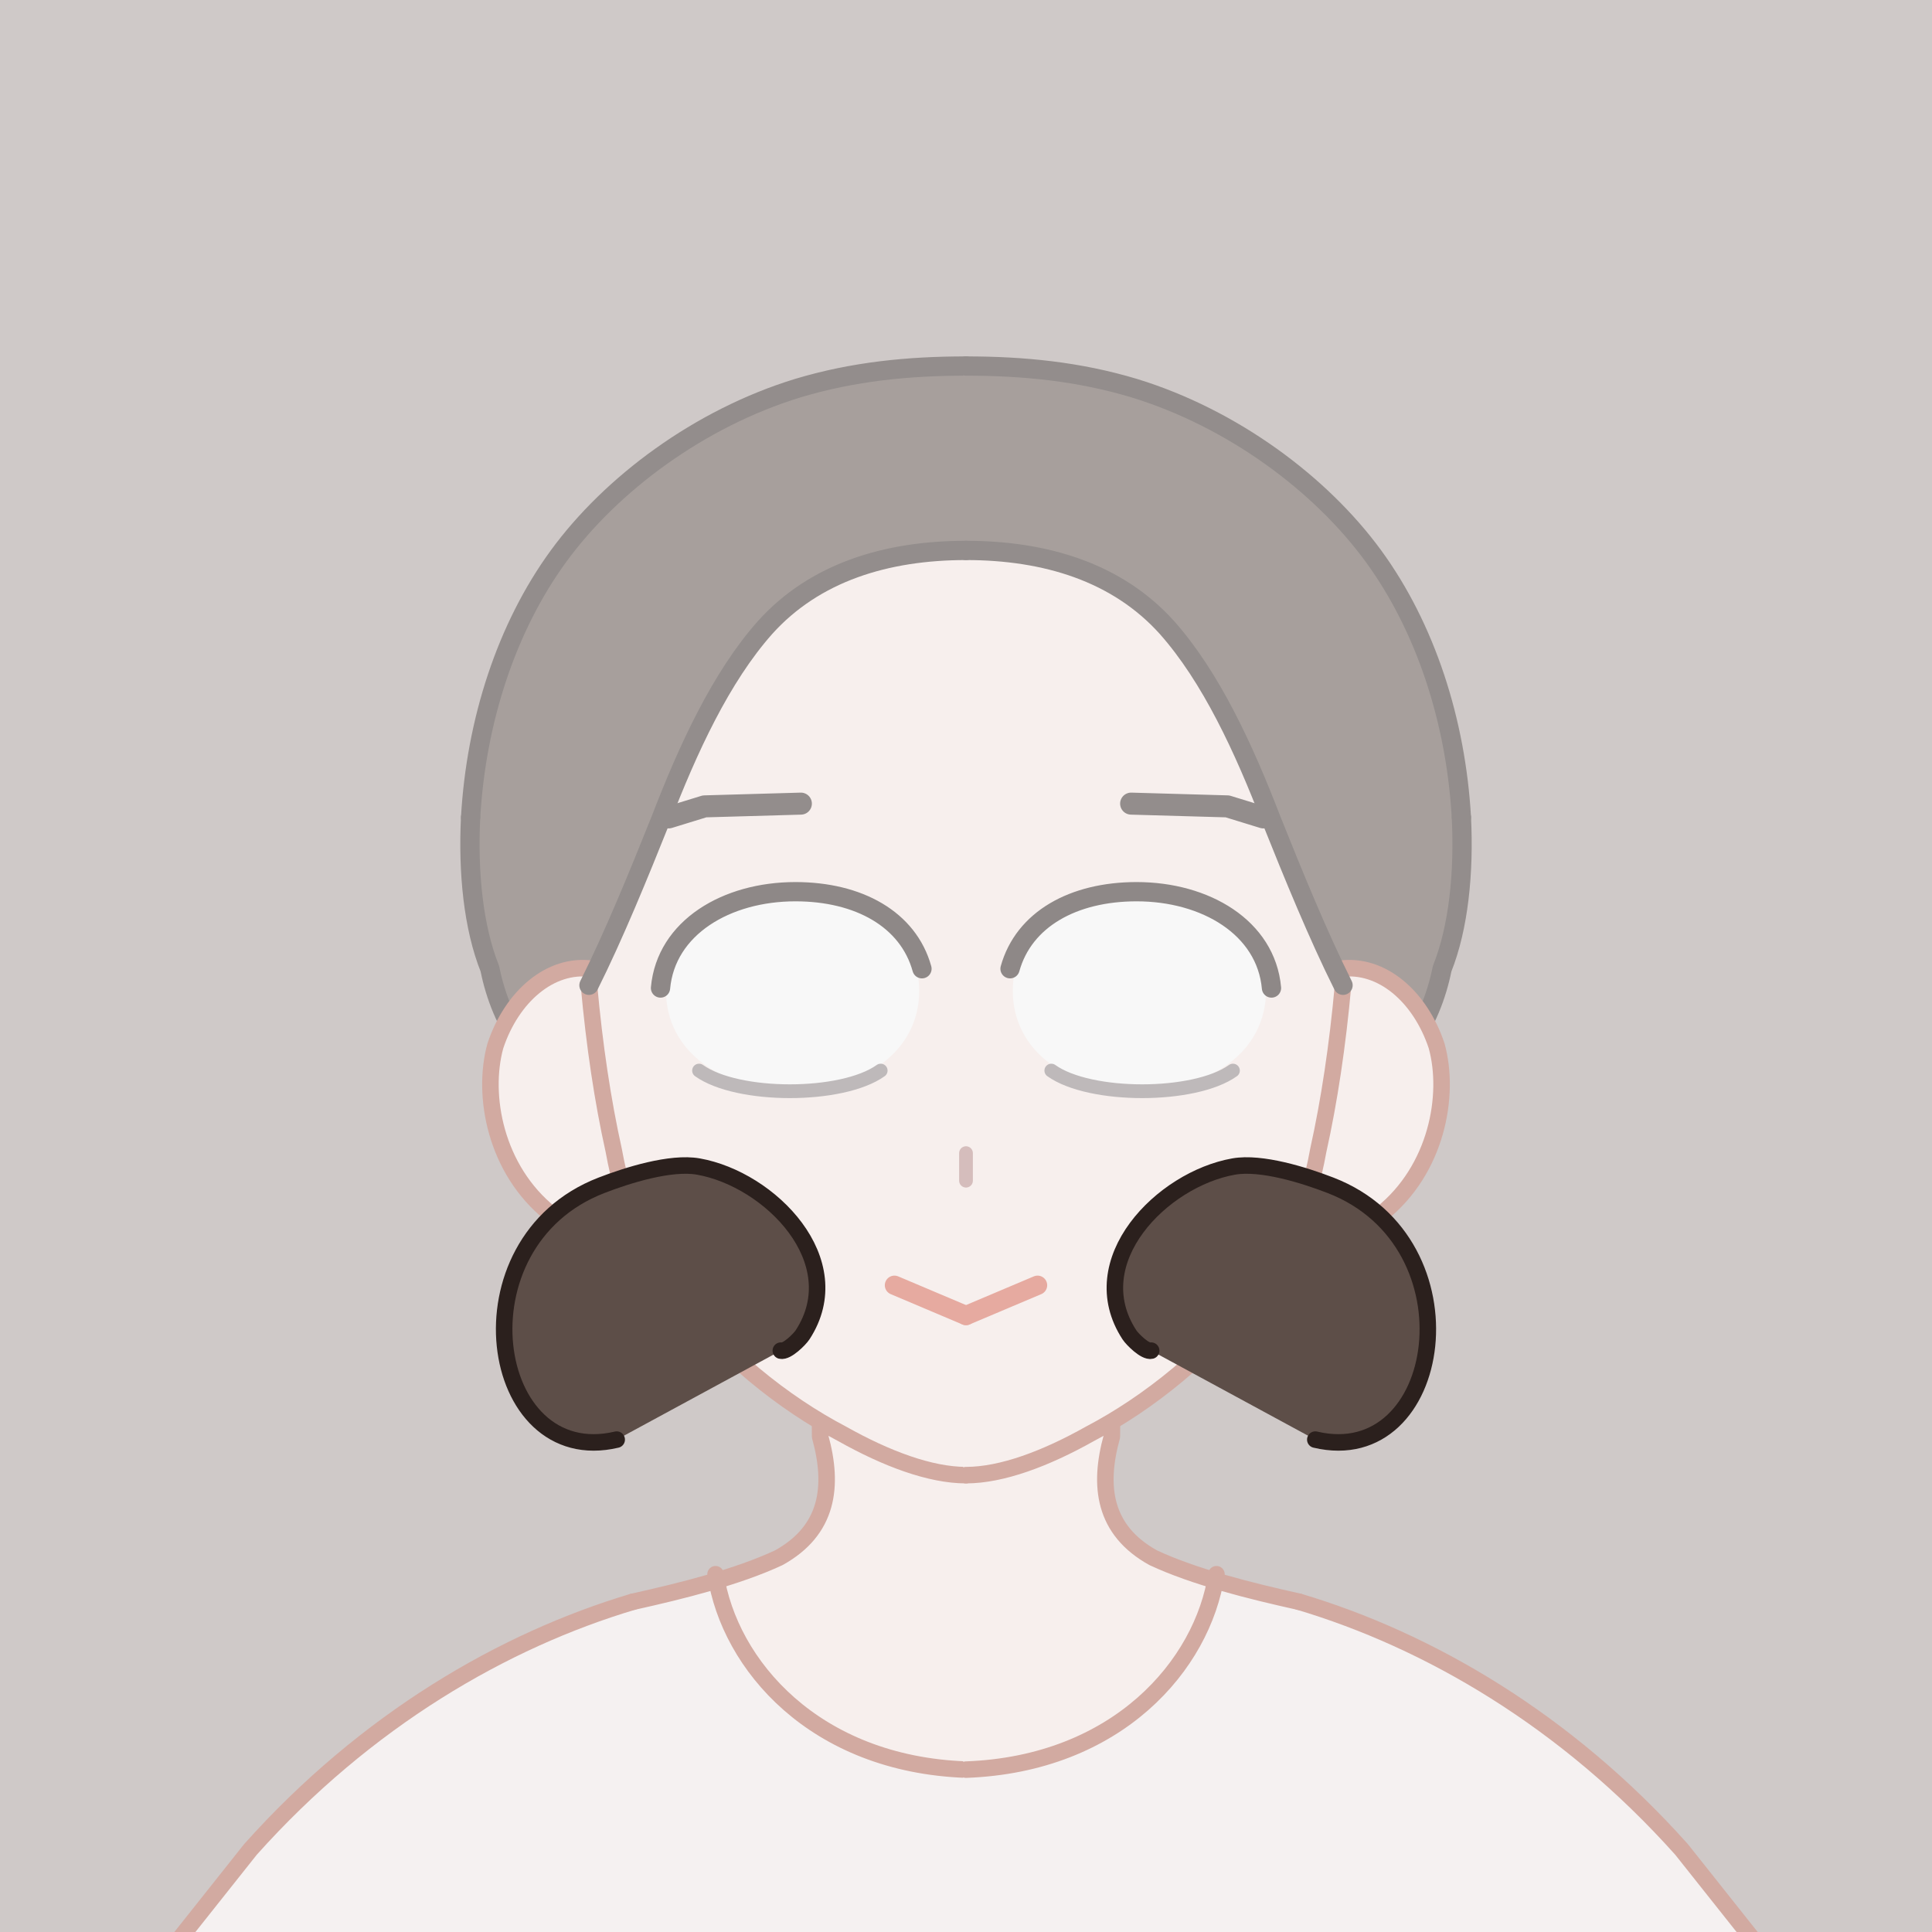
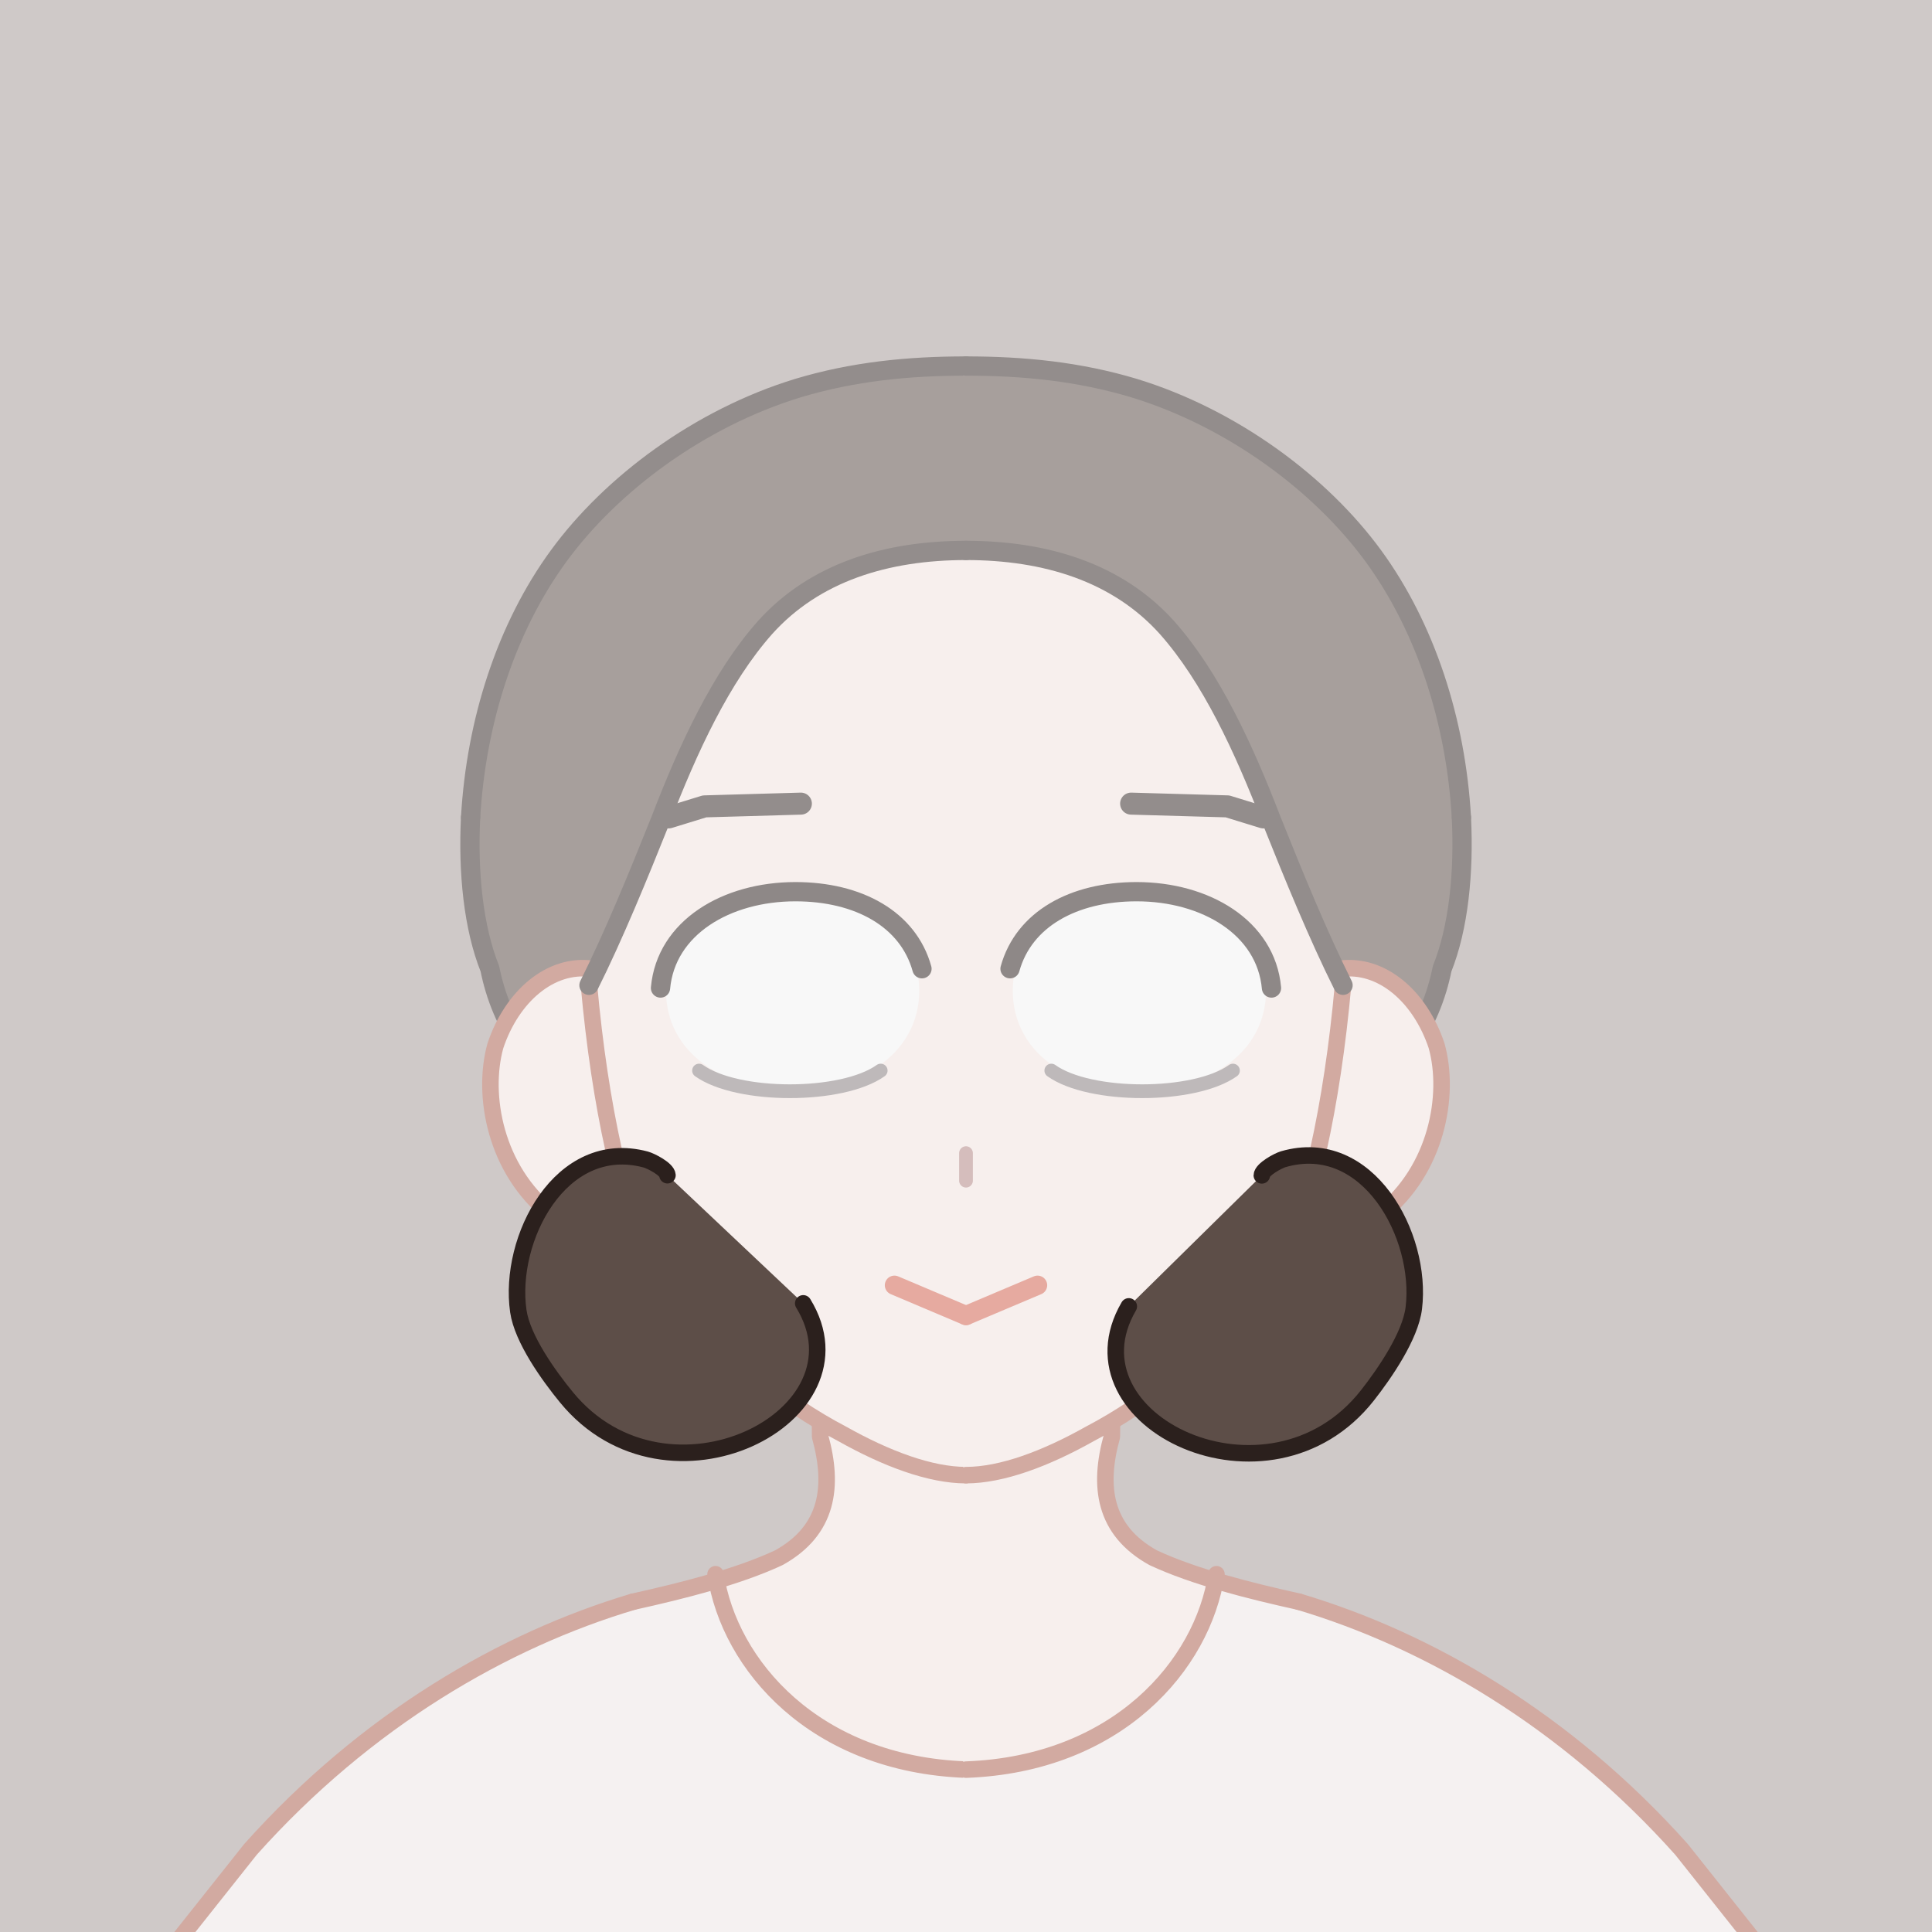
<svg xmlns="http://www.w3.org/2000/svg" width="702" height="702" viewBox="0 0 702 702">
  <defs>
-     <clipPath id="clip-path-1">
+     <clipPath id="clip-path-5">
      <path d="M242 707.2 L386 707.2 L386 782.8 L242 782.8 Z" />
    </clipPath>
    <filter id="filter-1" filterUnits="userSpaceOnUse" x="245" y="377" width="138" height="100" color-interpolation-filters="sRGB">
      <feGaussianBlur in="SourceGraphic" stdDeviation="9" color-interpolation-filters="linearRGB" />
    </filter>
-     <clipPath id="clip-path-2">
+     <clipPath id="clip-path-6">
      <path d="M460 707.2 L316 707.2 L316 782.8 L460 782.8 Z" />
    </clipPath>
    <filter id="filter-2" filterUnits="userSpaceOnUse" x="319" y="377" width="138" height="100" color-interpolation-filters="sRGB">
      <feGaussianBlur in="SourceGraphic" stdDeviation="9" color-interpolation-filters="linearRGB" />
    </filter>
-     <clipPath id="clip-path-3">
+     <clipPath id="clip-path-7">
      <path d="M242 678 C242 656 262 644 288 644 C314 644 334 656 334 678 C334 700 314 714 288 714 C262 714 242 700 242 678 Z" />
    </clipPath>
-     <clipPath id="clip-path-4">
+     <clipPath id="clip-path-8">
      <path d="M460 678 C460 656 440 644 414 644 C388 644 368 656 368 678 C368 700 388 714 414 714 C440 714 460 700 460 678 Z" />
    </clipPath>
  </defs>
  <g id="_ref">
    <g opacity="0.5">
      <rect x="0" y="0" width="702" height="702" fill="#ada19f" />
      <g data-layer="body">
        <g>
          <path d="M260 573 L230 582 C183 596 133 625 91 672 L60 712 L352 712 L352 643 C296 641 265 605 260 573 Z" fill="#f9f2f1" />
          <path d="M296 490 L298 522 C303 540 301 556 283 566 L260 573 C265 605 296 641 352 643 L352 490 Z" fill="#fdeeea" />
          <path d="M230 582 C183 596 133 625 91 672 L64 706" fill="none" stroke="#b46352" stroke-width="6" stroke-linecap="round" stroke-linejoin="round" />
          <path d="M296 500 C298 510 298 516 298 522 C303 540 301 556 283 566 C268 573 248 578 230 582" fill="none" stroke="#b46352" stroke-width="6" stroke-linecap="round" stroke-linejoin="round" />
          <path d="M260 572 C265 605 296 641 351 643" fill="none" stroke="#b46352" stroke-width="6" stroke-linecap="round" stroke-linejoin="round" />
        </g>
        <g>
          <path d="M442 573 L472 582 C519 596 569 625 611 672 L642 712 L350 712 L350 643 C406 641 437 605 442 573 Z" fill="#f9f2f1" />
          <path d="M406 490 L404 522 C399 540 401 556 419 566 L442 573 C437 605 406 641 350 643 L350 490 Z" fill="#fdeeea" />
          <path d="M472 582 C519 596 569 625 611 672 L638 706" fill="none" stroke="#b46352" stroke-width="6" stroke-linecap="round" stroke-linejoin="round" />
          <path d="M406 500 C404 510 404 516 404 522 C399 540 401 556 419 566 C434 573 454 578 472 582" fill="none" stroke="#b46352" stroke-width="6" stroke-linecap="round" stroke-linejoin="round" />
          <path d="M442 572 C437 605 406 641 351 643" fill="none" stroke="#b46352" stroke-width="6" stroke-linecap="round" stroke-linejoin="round" />
        </g>
      </g>
      <g data-layer="hairBase">
        <g>
          <path d="M352 133 L351 133 C330 133 310 135 290 141 C254 152 222 176 203 202 C184 228 173 262 171 297 C170 317 172 337 178 352 C180 362 184 372 190 380 L198 386 L352 386 Z" fill="#5d4e48" />
          <path d="M351 133 C330 133 310 135 290 141 C254 152 222 176 203 202 C184 228 173 262 171 297" fill="none" stroke="#352a27" stroke-width="7" stroke-linecap="round" stroke-linejoin="round" />
          <path d="M171 297 C170 317 172 337 178 352 C180 362 184 372 190 380" fill="none" stroke="#352a27" stroke-width="7" stroke-linecap="round" stroke-linejoin="round" />
        </g>
        <g>
          <path d="M350 133 L351 133 C372 133 392 135 412 141 C448 152 480 176 499 202 C518 228 529 262 531 297 C532 317 530 337 524 352 C522 362 518 372 512 380 L504 386 L350 386 Z" fill="#5d4e48" />
          <path d="M351 133 C372 133 392 135 412 141 C448 152 480 176 499 202 C518 228 529 262 531 297" fill="none" stroke="#352a27" stroke-width="7" stroke-linecap="round" stroke-linejoin="round" />
          <path d="M531 297 C532 317 530 337 524 352 C522 362 518 372 512 380" fill="none" stroke="#352a27" stroke-width="7" stroke-linecap="round" stroke-linejoin="round" />
        </g>
      </g>
      <g data-layer="ear">
        <g>
          <path d="M215 352 C200 350 186 362 180 380 C175 398 180 425 200 441 C212 449 226 453 238 455 L225 380 Z" fill="#fdeeea" />
          <path d="M215 352 C200 350 186 362 180 380 C175 398 180 425 200 441 C212 449 226 453 238 455" fill="none" stroke="#b46352" stroke-width="6" stroke-linecap="round" stroke-linejoin="round" />
        </g>
        <g>
          <path d="M487 352 C502 350 516 362 522 380 C527 398 522 425 502 441 C490 449 476 453 464 455 L477 380 Z" fill="#fdeeea" />
          <path d="M487 352 C502 350 516 362 522 380 C527 398 522 425 502 441 C490 449 476 453 464 455" fill="none" stroke="#b46352" stroke-width="6" stroke-linecap="round" stroke-linejoin="round" />
        </g>
      </g>
      <g data-layer="face">
        <g>
          <path d="M352 200 L351 200 C322 200 296 208 278 228 C262 246 250 272 240 298 C232 318 223 340 214 358 C216 380 219 400 223 418 C227 440 234 455 244 468 C262 492 285 510 306 521 C322 530 338 536 351 536 L352 536 Z" fill="#fdeeea" />
          <path d="M214 358 C216 380 219 400 223 418 C227 440 234 455 244 468 C262 492 285 510 306 521 C322 530 338 536 351 536" fill="none" stroke="#b46352" stroke-width="6" stroke-linecap="round" stroke-linejoin="round" />
        </g>
        <g>
          <path d="M350 200 L351 200 C380 200 406 208 424 228 C440 246 452 272 462 298 C470 318 479 340 488 358 C486 380 483 400 479 418 C475 440 468 455 458 468 C440 492 417 510 396 521 C380 530 364 536 351 536 L350 536 Z" fill="#fdeeea" />
          <path d="M488 358 C486 380 483 400 479 418 C475 440 468 455 458 468 C440 492 417 510 396 521 C380 530 364 536 351 536" fill="none" stroke="#b46352" stroke-width="6" stroke-linecap="round" stroke-linejoin="round" />
        </g>
      </g>
      <g data-layer="makeup">
-         <g clip-path="url(#clip-path-1)">
+         <g clip-path="url(#clip-path-5)">
          <g filter="url(#filter-1)">
            <ellipse cx="314" cy="427" rx="40" ry="21" fill="#f3bfb8" opacity="0.5" />
          </g>
        </g>
-         <g clip-path="url(#clip-path-2)">
+         <g clip-path="url(#clip-path-6)">
          <g filter="url(#filter-2)">
            <ellipse cx="388" cy="427" rx="40" ry="21" fill="#f3bfb8" opacity="0.5" />
          </g>
        </g>
      </g>
      <g data-layer="mouth">
        <line x1="325" y1="467" x2="351" y2="478" fill="none" stroke="#dc6450" stroke-width="7" stroke-linecap="round" stroke-linejoin="round" />
        <line x1="377" y1="467" x2="351" y2="478" fill="none" stroke="#dc6450" stroke-width="7" stroke-linecap="round" stroke-linejoin="round" />
        <line x1="351" y1="419" x2="351" y2="429" fill="none" stroke="#b98a88" stroke-width="5" stroke-linecap="round" />
      </g>
      <g data-layer="eye">
        <path d="M242 360 C242 338 262 326 288 326 C314 326 334 338 334 360 C334 382 314 396 288 396 C262 396 242 382 242 360 Z" fill="#ffffff" />
-         <g clip-path="url(#clip-path-3)">
+         <g clip-path="url(#clip-path-7)">
          <g>
            <circle cx="292" cy="361" r="26" fill="#3e2a22" />
            <circle cx="292" cy="361" r="17.42" fill="#7e5647" />
            <circle cx="292" cy="358.92" r="9.62" fill="#1e1410" />
          </g>
        </g>
        <g>
          <path d="M254 389 C268 399 306 399 320 389" fill="none" stroke="#8b8284" stroke-width="5" stroke-linecap="round" />
          <path d="M240 359 C242 337 264 324 289 324 C312 324 330 334 335 352" fill="none" stroke="#2b201d" stroke-width="7" stroke-linecap="round" stroke-linejoin="round" />
        </g>
        <g>
          <path d="M460 360 C460 338 440 326 414 326 C388 326 368 338 368 360 C368 382 388 396 414 396 C440 396 460 382 460 360 Z" fill="#ffffff" />
-           <g clip-path="url(#clip-path-4)">
+           <g clip-path="url(#clip-path-8)">
            <g>
              <circle cx="410" cy="361" r="26" fill="#3e2a22" />
              <circle cx="410" cy="361" r="17.42" fill="#7e5647" />
              <circle cx="410" cy="358.92" r="9.62" fill="#1e1410" />
            </g>
          </g>
          <g>
            <path d="M448 389 C434 399 396 399 382 389" fill="none" stroke="#8b8284" stroke-width="5" stroke-linecap="round" />
            <path d="M462 359 C460 337 438 324 413 324 C390 324 372 334 367 352" fill="none" stroke="#2b201d" stroke-width="7" stroke-linecap="round" stroke-linejoin="round" />
          </g>
        </g>
      </g>
      <g data-layer="hairLine">
        <path d="M351 200 C322 200 296 208 278 228 C262 246 250 272 240 298 C232 318 223 340 214 358" fill="none" stroke="#352a27" stroke-width="7" stroke-linecap="round" stroke-linejoin="round" />
        <path d="M351 200 C380 200 406 208 424 228 C440 246 452 272 462 298 C470 318 479 340 488 358" fill="none" stroke="#352a27" stroke-width="7" stroke-linecap="round" stroke-linejoin="round" />
      </g>
      <g data-layer="brow">
        <polyline points="243,297 256,293 291,292" fill="none" stroke="#352a27" stroke-width="8" stroke-linecap="round" stroke-linejoin="round" />
        <polyline points="459,297 446,293 411,292" fill="none" stroke="#352a27" stroke-width="8" stroke-linecap="round" stroke-linejoin="round" />
      </g>
    </g>
  </g>
  <g id="full">
-     <path d="M224.08 523.09 C177.181 534.2 164.607 451.58 218.489 430.71 C227.93 427.05 243.66 422.09 253.722 423.86 C279.82 428.46 309.088 458.22 291.622 485.01 C290.55 486.65 285.873 491.3 283.718 490.76" fill="#5d4e48" stroke="#2b201d" stroke-width="6" stroke-linecap="round" stroke-linejoin="round" />
-     <path d="M477.92 523.09 C524.819 534.2 537.393 451.58 483.512 430.71 C474.07 427.05 458.34 422.09 448.278 423.86 C422.181 428.46 392.912 458.22 410.378 485.01 C411.45 486.65 416.127 491.3 418.282 490.76" fill="#5d4e48" stroke="#2b201d" stroke-width="6" stroke-linecap="round" stroke-linejoin="round" />
+     <path d="M291.856 473.58 C317.054 514.665 242.49 552.407 205.84 507.735 C199.415 499.909 189.792 486.514 188.332 476.403 C184.553 450.173 203.687 413.076 234.591 421.304 C236.484 421.811 242.361 424.802 242.521 427.018" fill="#5d4e48" stroke="#2b201d" stroke-width="6" stroke-linecap="round" stroke-linejoin="round" />
+     <path d="M410.151 474.678 C385.829 516.288 461.176 552.441 496.871 507.004 C503.129 499.042 512.466 485.446 513.712 475.306 C516.934 449.003 497.019 412.319 466.296 421.2 C464.414 421.747 458.601 424.862 458.488 427.081" fill="#5d4e48" stroke="#2b201d" stroke-width="6" stroke-linecap="round" stroke-linejoin="round" />
  </g>
</svg>
